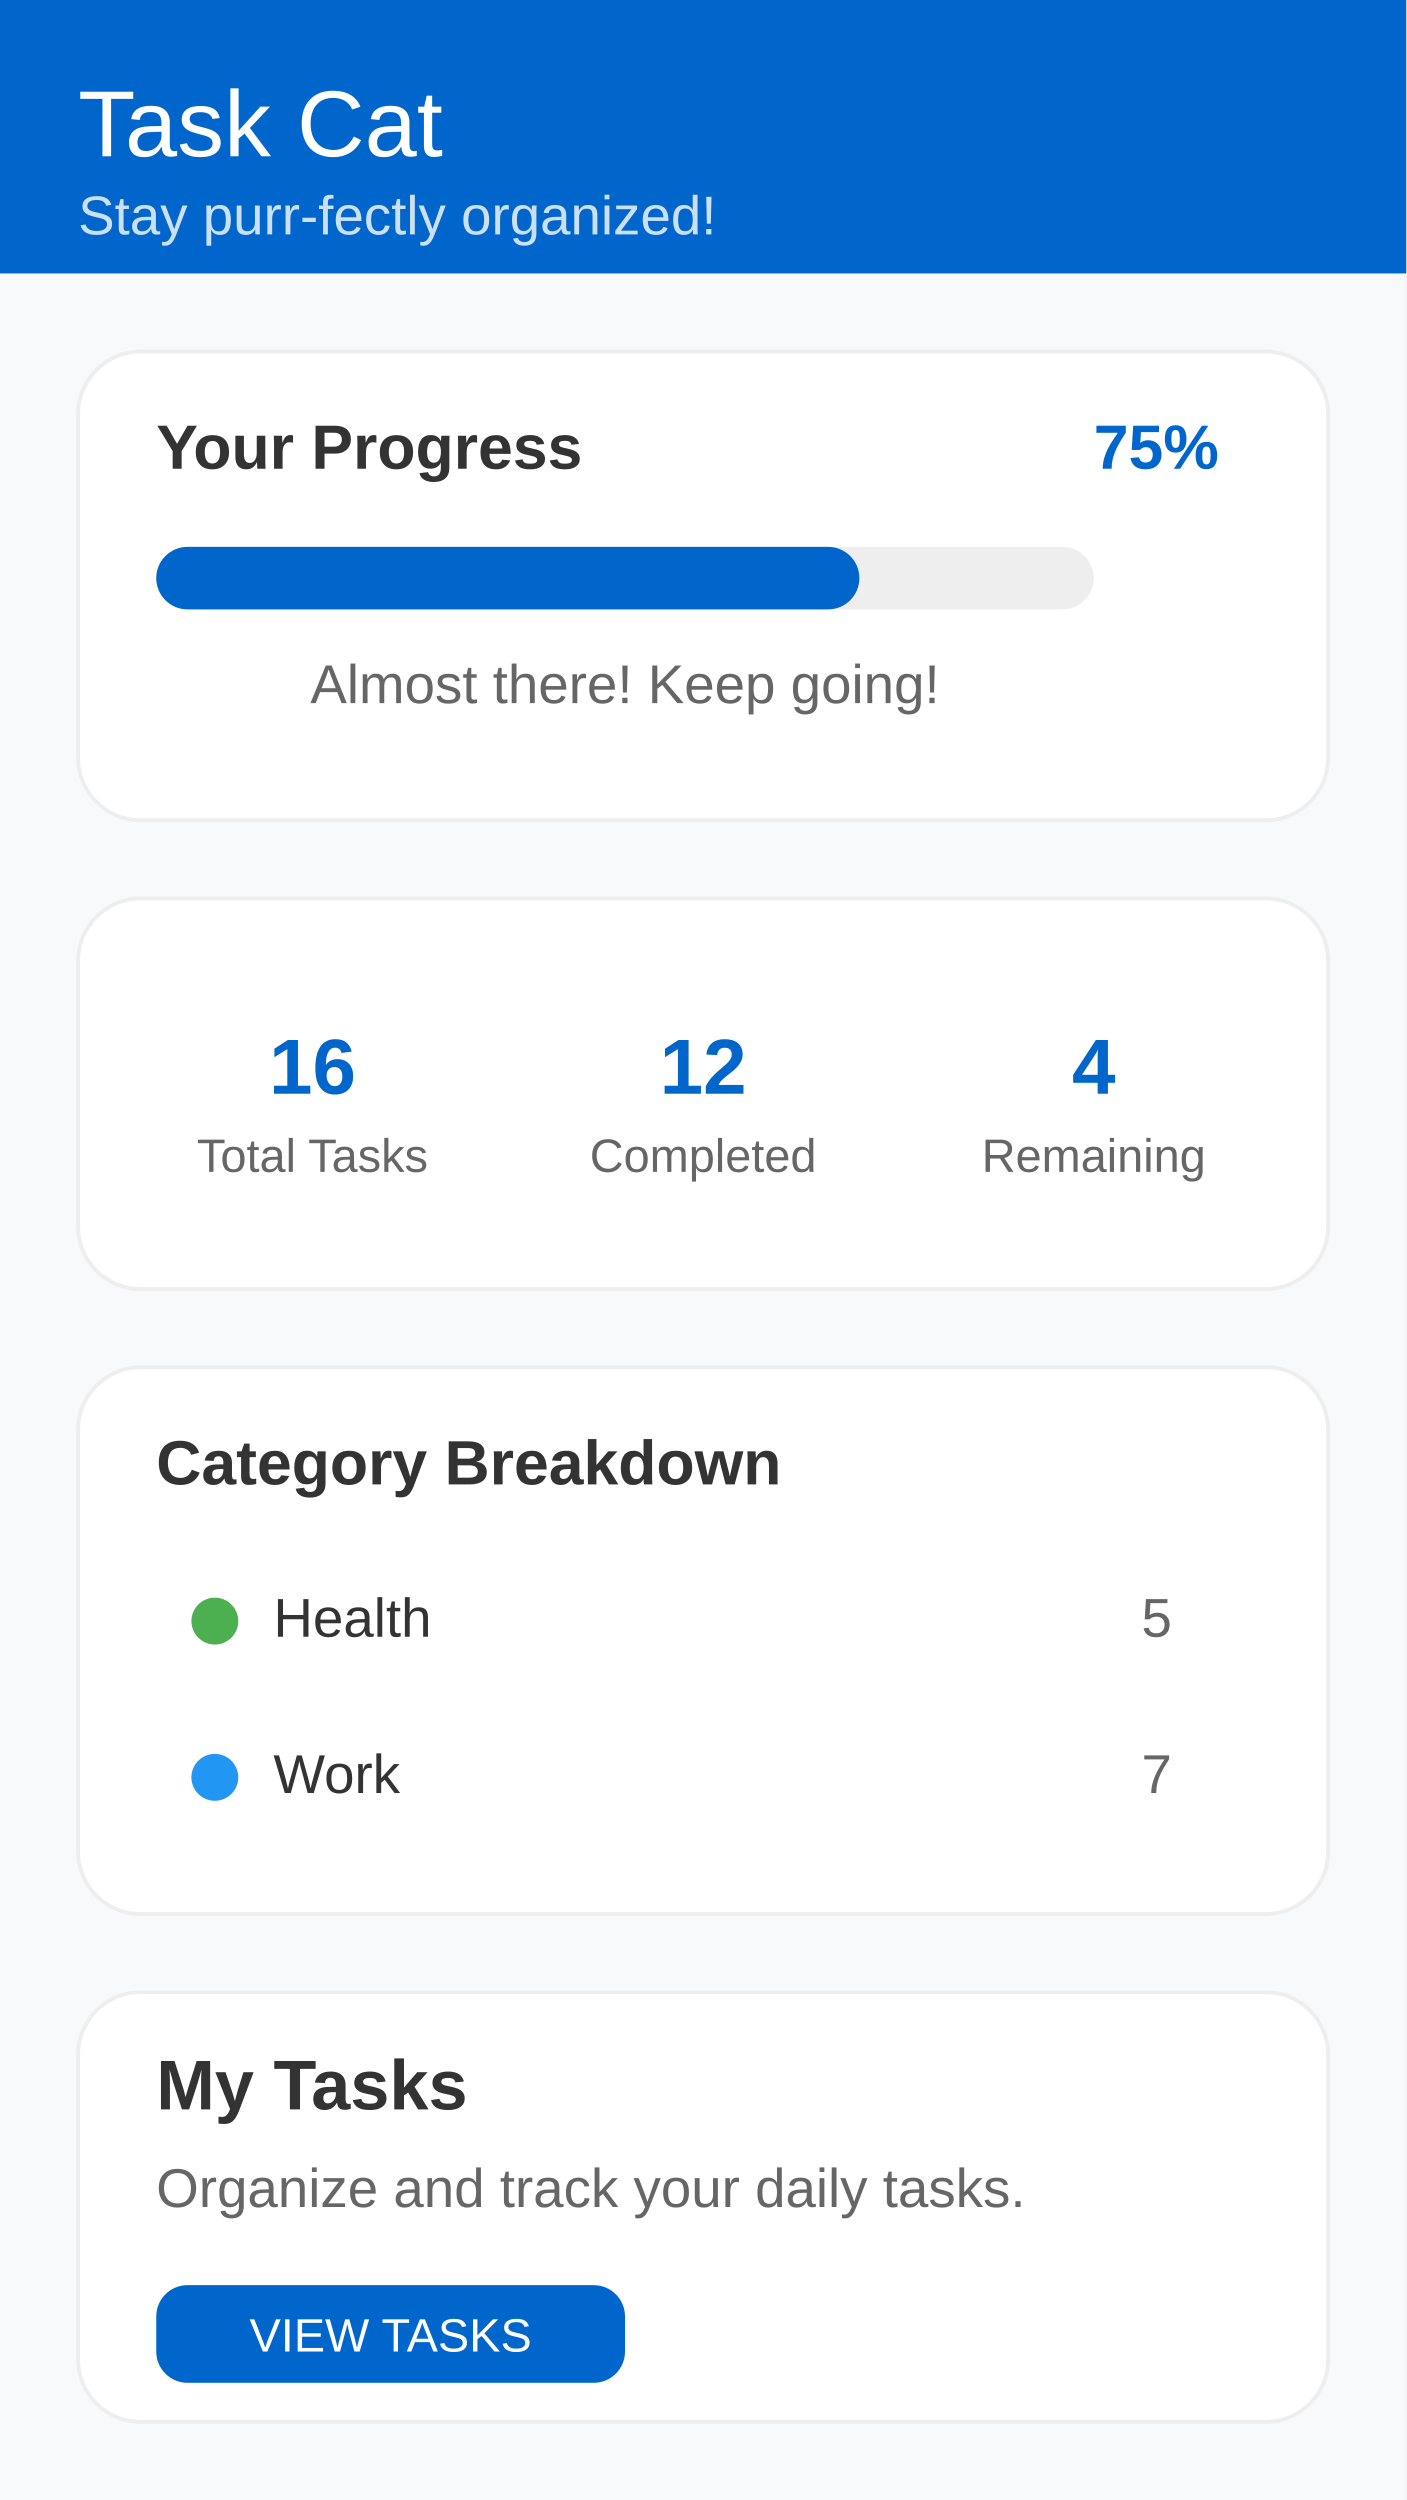
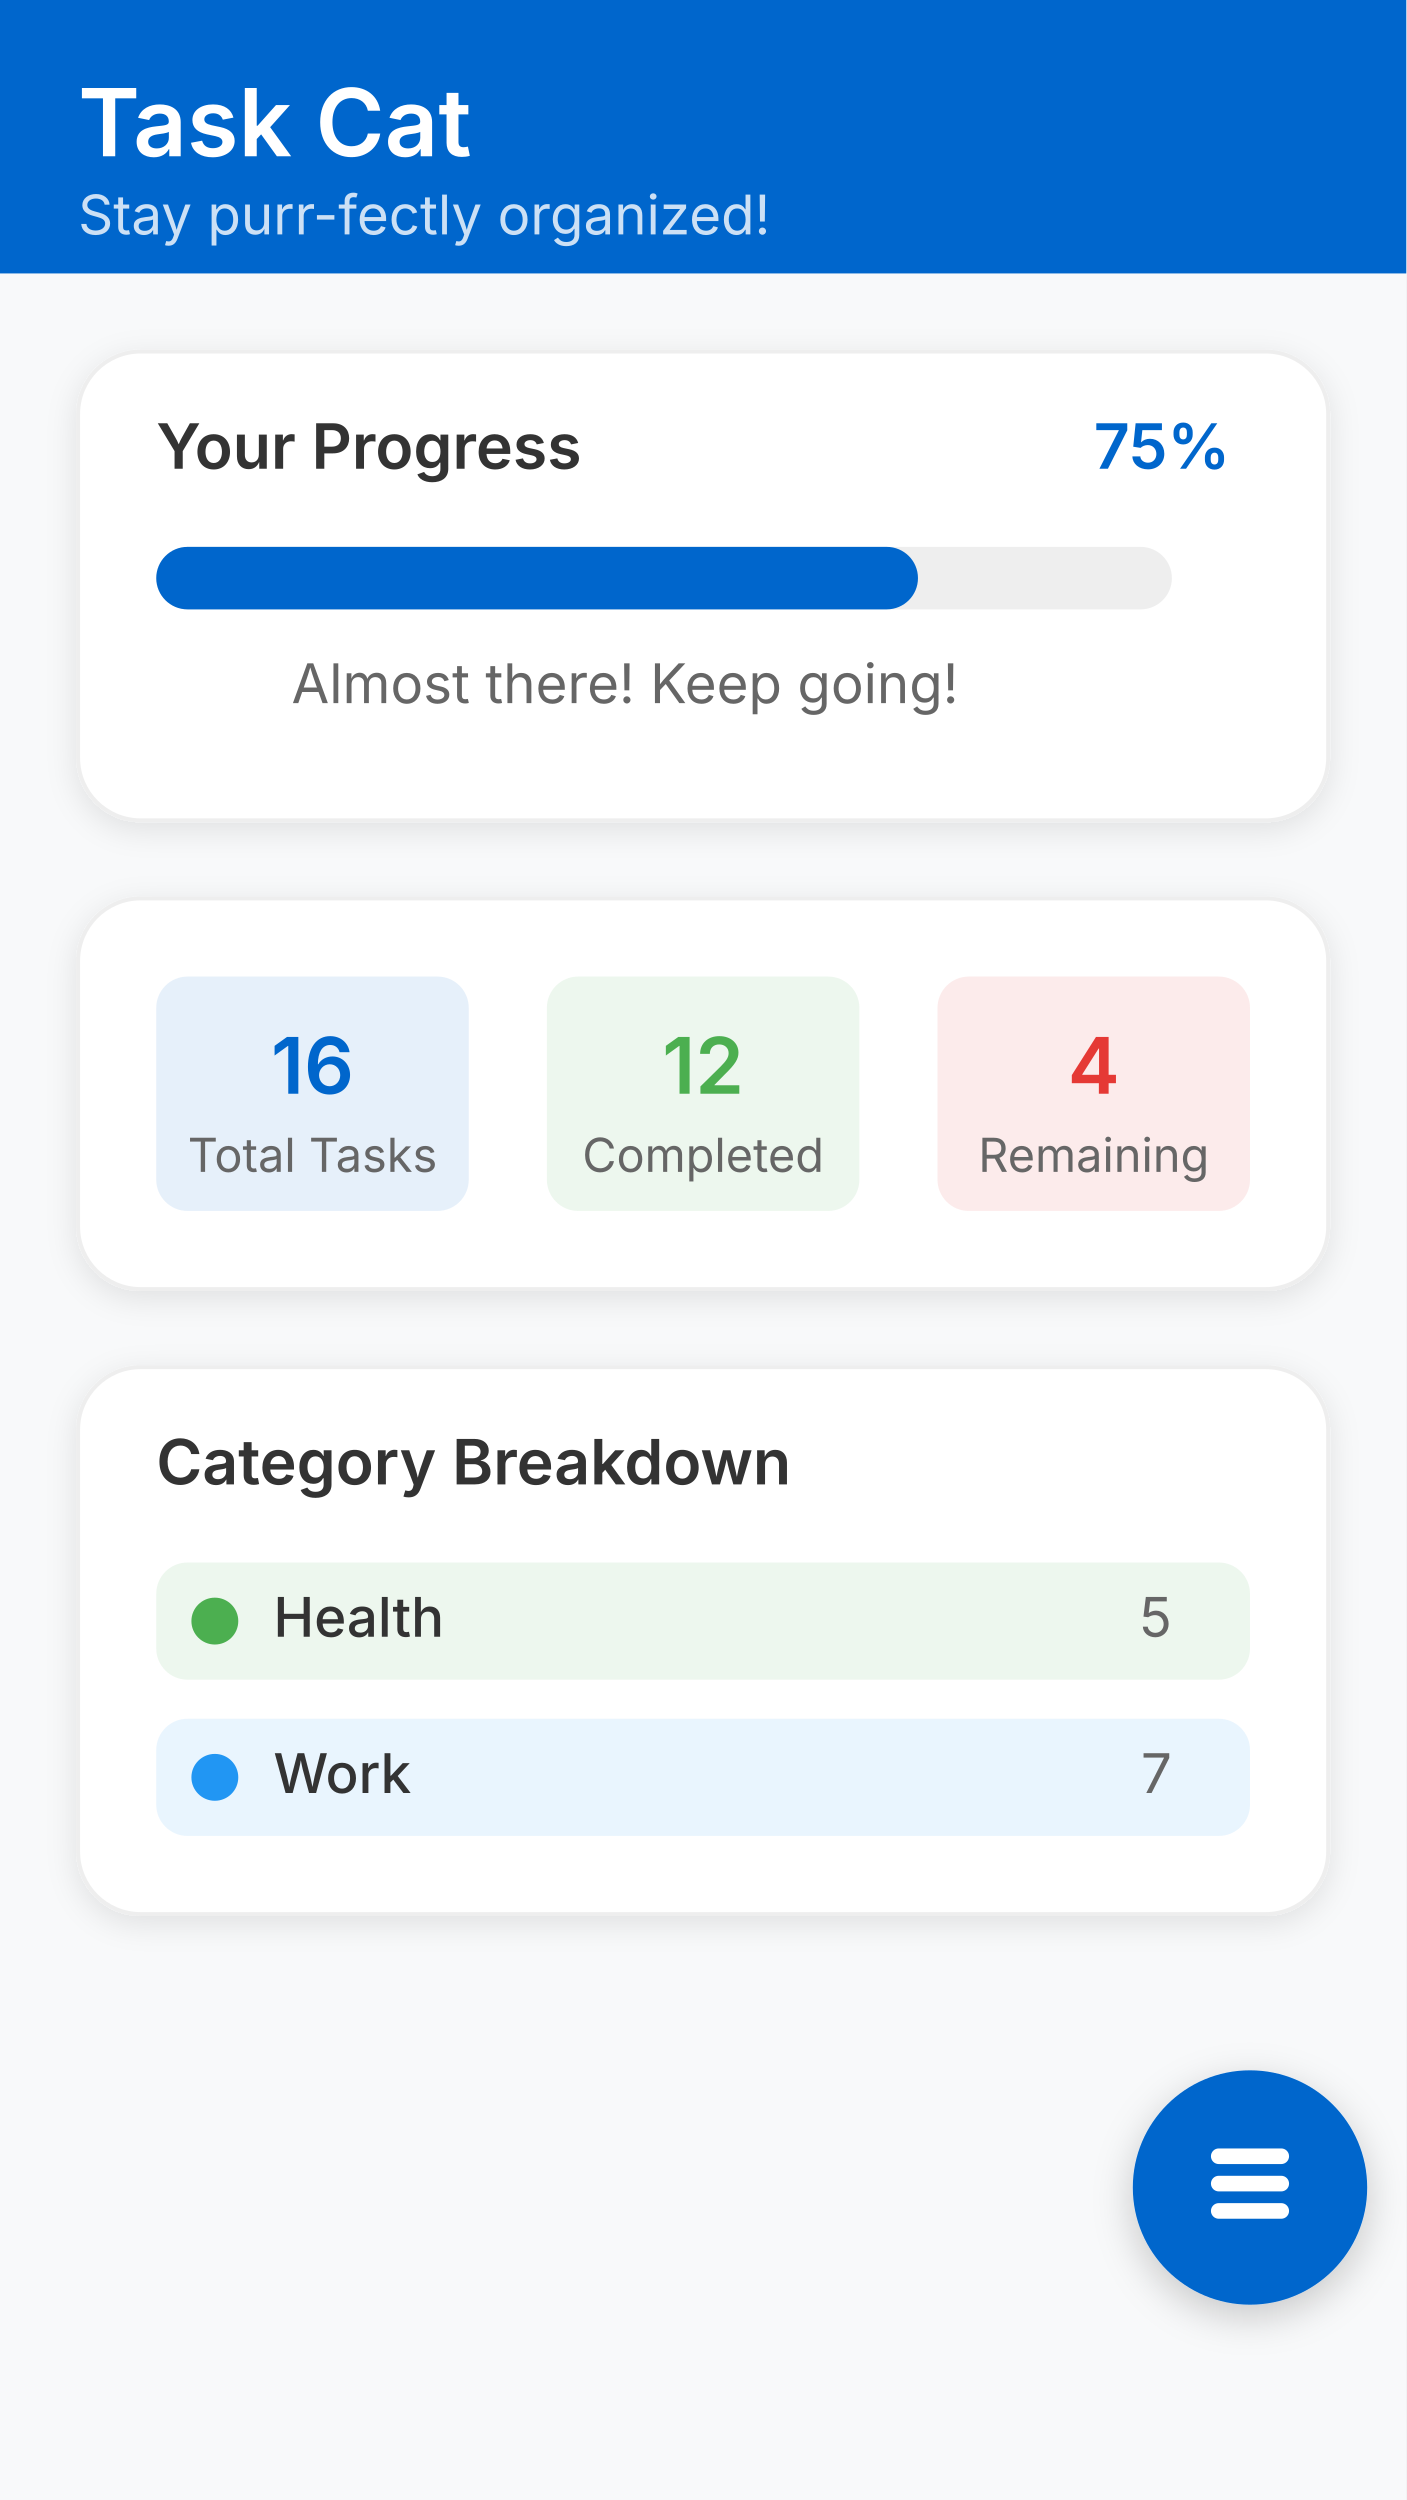
<svg xmlns="http://www.w3.org/2000/svg" width="360" height="640">
  <rect width="360" height="640" fill="#f8f9fa" />
  <rect x="0" y="0" width="360" height="70" fill="#0066cc" />
-   <text x="20" y="40" font-family="Arial" font-size="24" fill="white">Task Cat</text>
-   <text x="20" y="60" font-family="Arial" font-size="14" fill="rgba(255,255,255,0.8)">Stay purr-fectly organized!</text>
-   <rect x="20" y="90" width="320" height="120" rx="16" ry="16" fill="white" stroke="#eee" stroke-width="1" />
-   <text x="40" y="120" font-family="Arial" font-size="16" font-weight="bold" fill="#333">Your Progress</text>
-   <text x="280" y="120" font-family="Arial" font-size="16" font-weight="bold" fill="#0066cc">75%</text>
-   <rect x="40" y="140" width="240" height="16" rx="8" ry="8" fill="#eee" />
-   <rect x="40" y="140" width="180" height="16" rx="8" ry="8" fill="#0066cc" />
-   <text x="160" y="180" font-family="Arial" font-size="14" fill="#666" text-anchor="middle">Almost there! Keep going!</text>
-   <rect x="20" y="230" width="320" height="100" rx="16" ry="16" fill="white" stroke="#eee" stroke-width="1" />
-   <rect x="40" y="250" width="80" height="60" rx="8" ry="8" fill="rgba(255,255,255,0.5)" />
-   <text x="80" y="280" font-family="Arial" font-size="20" font-weight="bold" fill="#0066cc" text-anchor="middle">16</text>
-   <text x="80" y="300" font-family="Arial" font-size="12" fill="#666" text-anchor="middle">Total Tasks</text>
-   <rect x="140" y="250" width="80" height="60" rx="8" ry="8" fill="rgba(255,255,255,0.5)" />
-   <text x="180" y="280" font-family="Arial" font-size="20" font-weight="bold" fill="#0066cc" text-anchor="middle">12</text>
-   <text x="180" y="300" font-family="Arial" font-size="12" fill="#666" text-anchor="middle">Completed</text>
-   <rect x="240" y="250" width="80" height="60" rx="8" ry="8" fill="rgba(255,255,255,0.5)" />
-   <text x="280" y="280" font-family="Arial" font-size="20" font-weight="bold" fill="#0066cc" text-anchor="middle">4</text>
-   <text x="280" y="300" font-family="Arial" font-size="12" fill="#666" text-anchor="middle">Remaining</text>
-   <rect x="20" y="350" width="320" height="140" rx="16" ry="16" fill="white" stroke="#eee" stroke-width="1" />
-   <text x="40" y="380" font-family="Arial" font-size="16" font-weight="bold" fill="#333">Category Breakdown</text>
-   <rect x="40" y="400" width="280" height="30" rx="8" ry="8" fill="rgba(255,255,255,0.5)" />
+   <text x="20" y="40" font-family="Inter, Arial" font-size="24" fill="white" font-weight="600">Task Cat</text>
+   <text x="20" y="60" font-family="Inter, Arial" font-size="14" fill="rgba(255,255,255,0.8)">Stay purr-fectly organized!</text>
+   <rect x="20" y="90" width="320" height="120" rx="16" ry="16" fill="white" stroke="#eee" stroke-width="1" filter="drop-shadow(0px 2px 4px rgba(0,0,0,0.1))" />
+   <text x="40" y="120" font-family="Inter, Arial" font-size="16" font-weight="600" fill="#333">Your Progress</text>
+   <text x="280" y="120" font-family="Inter, Arial" font-size="16" font-weight="600" fill="#0066cc">75%</text>
+   <rect x="40" y="140" width="260" height="16" rx="8" ry="8" fill="#eee" />
+   <rect x="40" y="140" width="195" height="16" rx="8" ry="8" fill="#0066cc" />
+   <text x="160" y="180" font-family="Inter, Arial" font-size="14" fill="#666" text-anchor="middle">Almost there! Keep going!</text>
+   <rect x="20" y="230" width="320" height="100" rx="16" ry="16" fill="white" stroke="#eee" stroke-width="1" filter="drop-shadow(0px 2px 4px rgba(0,0,0,0.1))" />
+   <rect x="40" y="250" width="80" height="60" rx="8" ry="8" fill="rgba(0,102,204,0.1)" />
+   <text x="80" y="280" font-family="Inter, Arial" font-size="20" font-weight="600" fill="#0066cc" text-anchor="middle">16</text>
+   <text x="80" y="300" font-family="Inter, Arial" font-size="12" fill="#666" text-anchor="middle">Total Tasks</text>
+   <rect x="140" y="250" width="80" height="60" rx="8" ry="8" fill="rgba(76,175,80,0.1)" />
+   <text x="180" y="280" font-family="Inter, Arial" font-size="20" font-weight="600" fill="#4CAF50" text-anchor="middle">12</text>
+   <text x="180" y="300" font-family="Inter, Arial" font-size="12" fill="#666" text-anchor="middle">Completed</text>
+   <rect x="240" y="250" width="80" height="60" rx="8" ry="8" fill="rgba(229,57,53,0.1)" />
+   <text x="280" y="280" font-family="Inter, Arial" font-size="20" font-weight="600" fill="#E53935" text-anchor="middle">4</text>
+   <text x="280" y="300" font-family="Inter, Arial" font-size="12" fill="#666" text-anchor="middle">Remaining</text>
+   <rect x="20" y="350" width="320" height="140" rx="16" ry="16" fill="white" stroke="#eee" stroke-width="1" filter="drop-shadow(0px 2px 4px rgba(0,0,0,0.1))" />
+   <text x="40" y="380" font-family="Inter, Arial" font-size="16" font-weight="600" fill="#333">Category Breakdown</text>
+   <rect x="40" y="400" width="280" height="30" rx="8" ry="8" fill="rgba(76,175,80,0.1)" />
  <circle cx="55" cy="415" r="6" fill="#4CAF50" />
-   <text x="70" y="419" font-family="Arial" font-size="14" fill="#333">Health</text>
-   <text x="300" y="419" font-family="Arial" font-size="14" fill="#666" text-anchor="end">5</text>
-   <rect x="40" y="440" width="280" height="30" rx="8" ry="8" fill="rgba(255,255,255,0.5)" />
+   <text x="70" y="419" font-family="Inter, Arial" font-size="14" fill="#333" font-weight="500">Health</text>
+   <text x="300" y="419" font-family="Inter, Arial" font-size="14" fill="#666" text-anchor="end">5</text>
+   <rect x="40" y="440" width="280" height="30" rx="8" ry="8" fill="rgba(33,150,243,0.1)" />
  <circle cx="55" cy="455" r="6" fill="#2196F3" />
-   <text x="70" y="459" font-family="Arial" font-size="14" fill="#333">Work</text>
-   <text x="300" y="459" font-family="Arial" font-size="14" fill="#666" text-anchor="end">7</text>
-   <rect x="20" y="510" width="320" height="110" rx="16" ry="16" fill="white" stroke="#eee" stroke-width="1" />
-   <text x="40" y="540" font-family="Arial" font-size="18" font-weight="bold" fill="#333">My Tasks</text>
-   <text x="40" y="565" font-family="Arial" font-size="14" fill="#666">Organize and track your daily tasks.</text>
-   <rect x="40" y="585" width="120" height="25" rx="8" ry="8" fill="#0066cc" />
-   <text x="100" y="602" font-family="Arial" font-size="12" fill="white" text-anchor="middle">VIEW TASKS</text>
+   <text x="70" y="459" font-family="Inter, Arial" font-size="14" fill="#333" font-weight="500">Work</text>
+   <text x="300" y="459" font-family="Inter, Arial" font-size="14" fill="#666" text-anchor="end">7</text>
+   <circle cx="320" cy="560" r="30" fill="#0066cc" filter="drop-shadow(0px 3px 5px rgba(0,0,0,0.2))" />
+   <rect x="310" y="550" width="20" height="4" fill="white" rx="2" ry="2" />
+   <rect x="310" y="557" width="20" height="4" fill="white" rx="2" ry="2" />
+   <rect x="310" y="564" width="20" height="4" fill="white" rx="2" ry="2" />
</svg>
